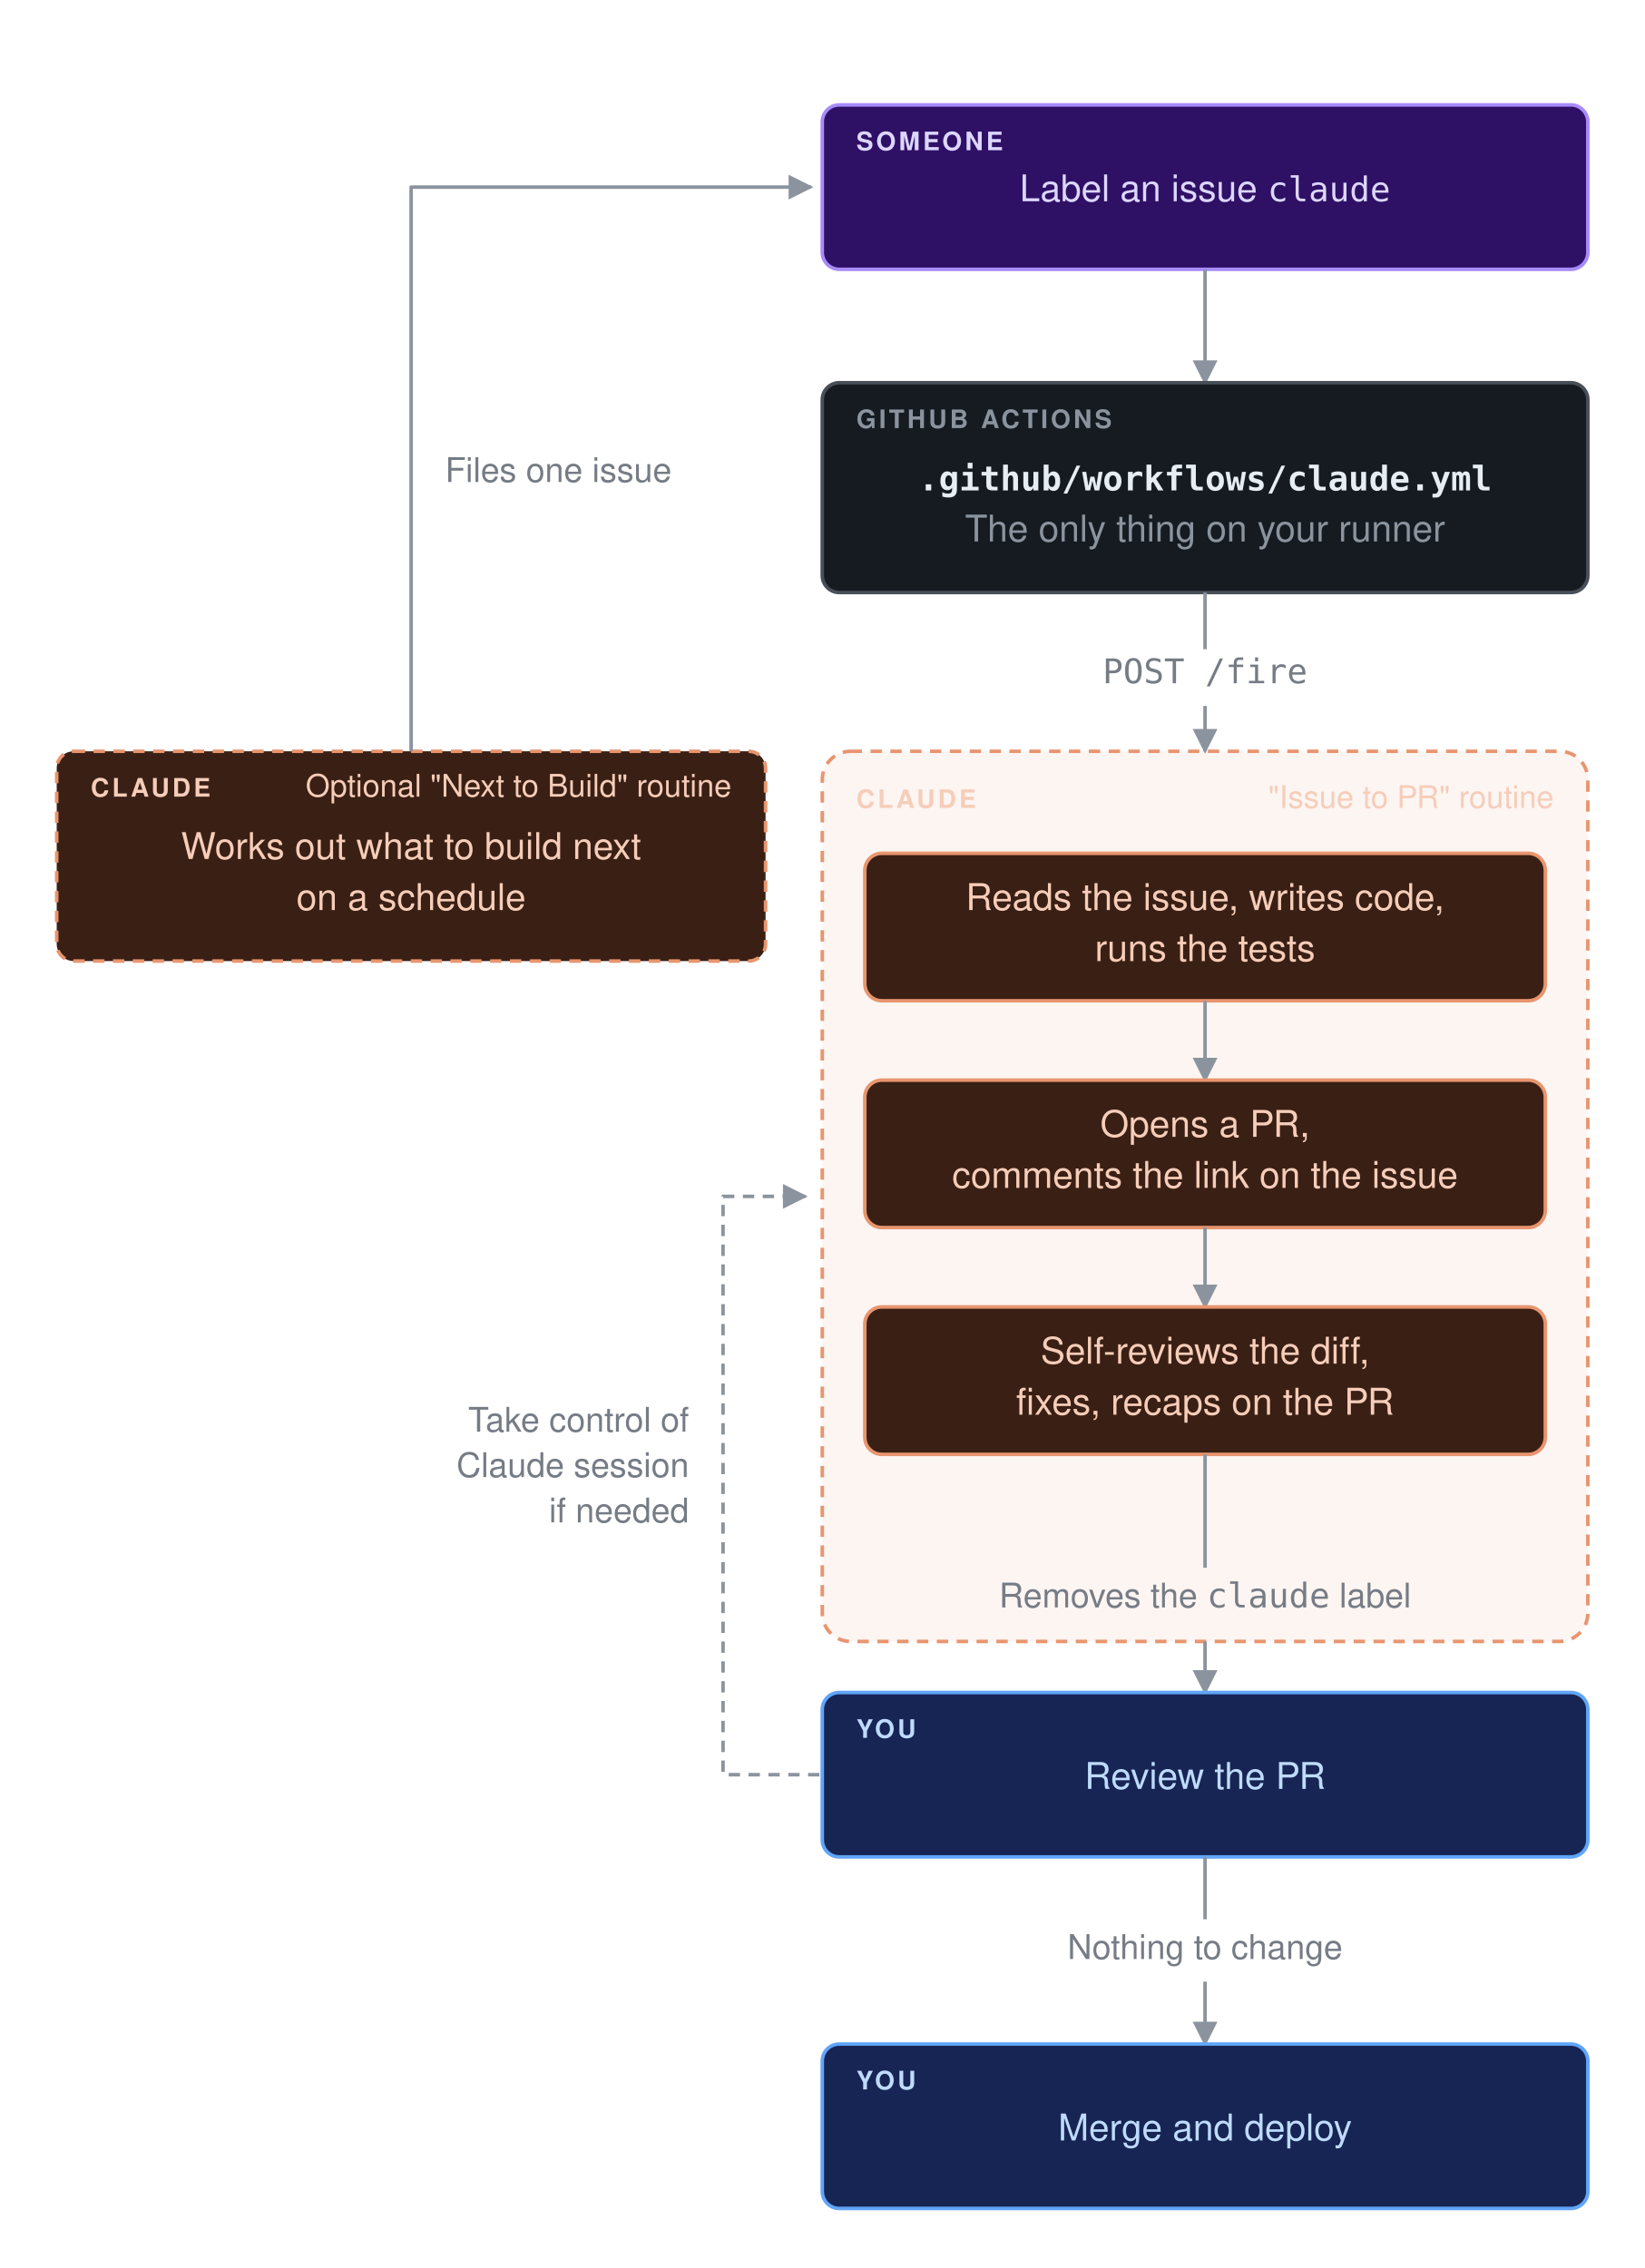
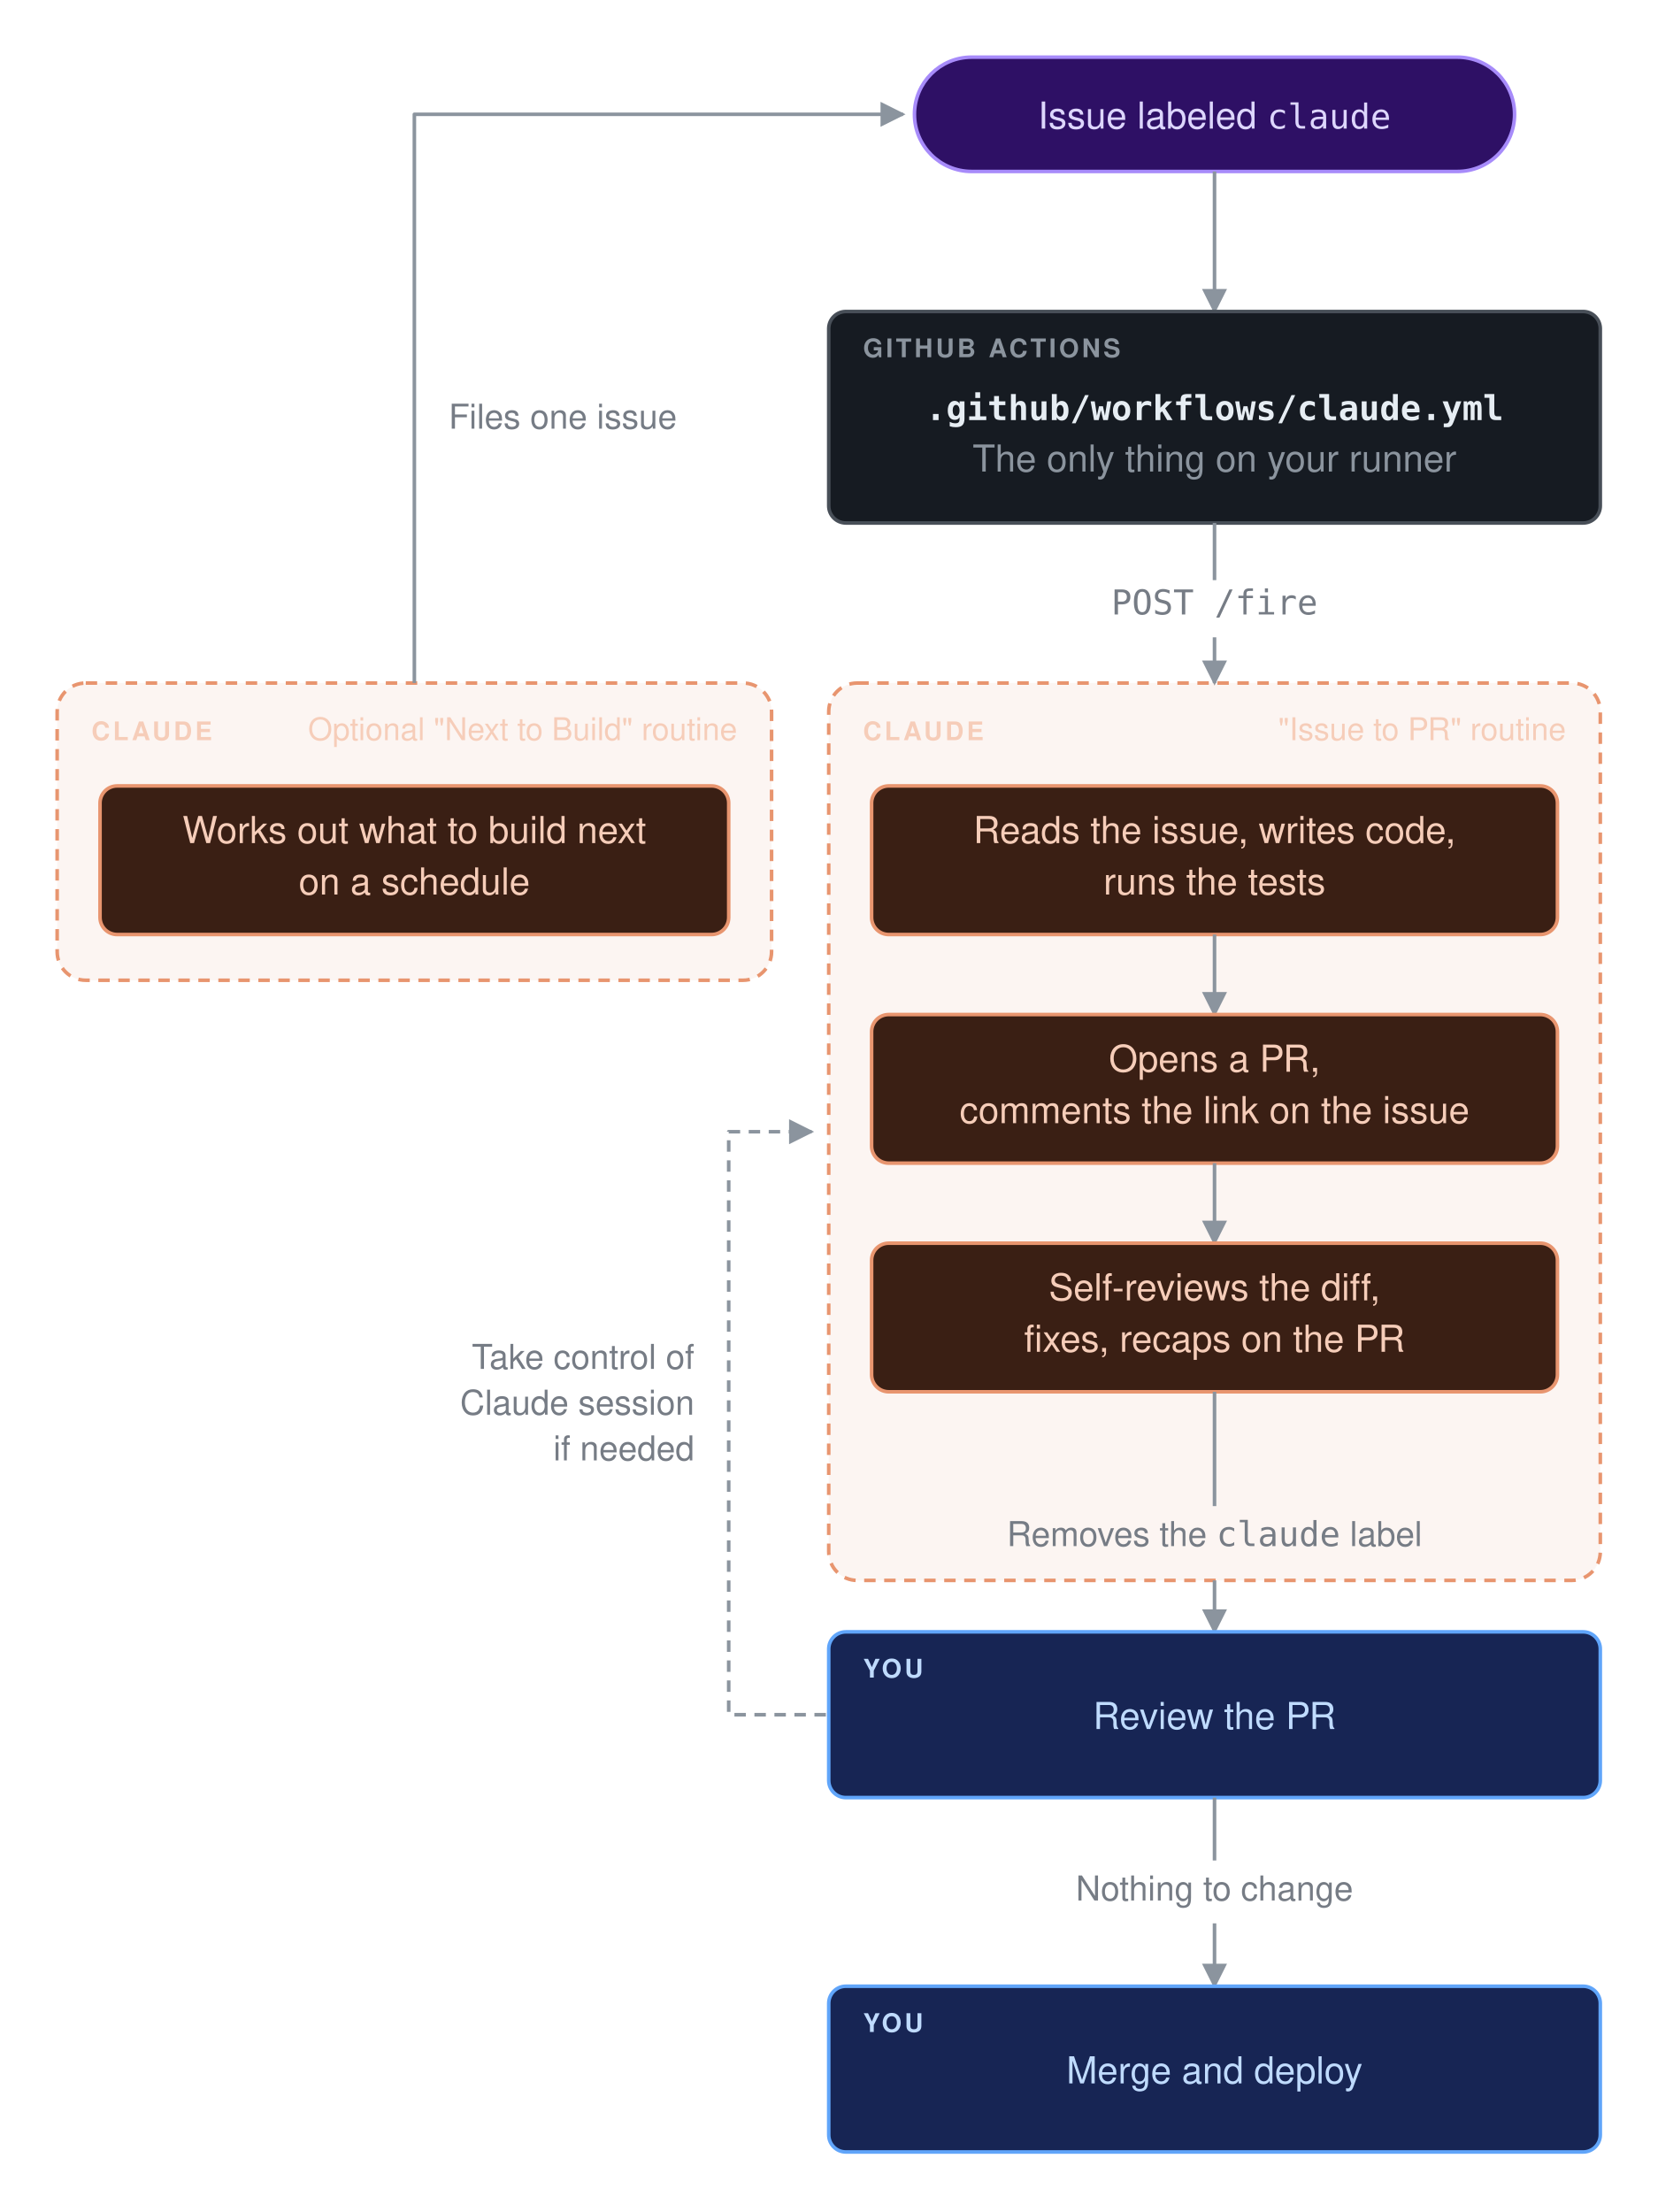
- <svg xmlns="http://www.w3.org/2000/svg" viewBox="0 0 580 800" width="580" height="800" role="img" aria-label="Optionally, the Next to Build routine works out what to build next on a schedule and files one issue. Someone — a human, a bot, or that routine — labels an issue claude; a GitHub Actions workflow POSTs /fire; the Issue to PR routine reads the issue, writes code, runs the tests, opens a PR, self-reviews it and removes the label. The human reviews the PR: if nothing needs to change they merge and deploy, otherwise they take control of the Claude session.">
+ <svg xmlns="http://www.w3.org/2000/svg" viewBox="0 0 580 774" width="580" height="774" role="img" aria-label="Optionally, the Next to Build routine works out what to build next on a schedule and files one issue. An issue labeled claude is the trigger, whether a human, a bot or that routine applies it; a GitHub Actions workflow POSTs /fire; the Issue to PR routine reads the issue, writes code, runs the tests, opens a PR, self-reviews it and removes the label. The human reviews the PR: if nothing needs to change they merge and deploy, otherwise they take control of the Claude session.">
  <defs>
    <marker id="d-arrow" viewBox="0 0 10 10" refX="9" refY="5" markerWidth="7" markerHeight="7" orient="auto-start-reverse">
      <path d="M0,0 L10,5 L0,10 z" fill="#8b949e" />
    </marker>
  </defs>
  <g font-family="ui-sans-serif, -apple-system, 'Segoe UI', Helvetica, Arial, sans-serif">
-     <rect x="20" y="265" width="250" height="74" rx="6" fill="#3a1f14" stroke="#e8956f" stroke-width="1.25" stroke-dasharray="4 3" />
-     <text x="32" y="281" font-size="9" font-weight="600" letter-spacing="1" fill="#f6cdb9">CLAUDE</text>
-     <text x="258" y="281" font-size="11" text-anchor="end" fill="#f6cdb9">Optional "Next to Build" routine</text>
-     <text x="145" y="303" font-size="13" text-anchor="middle" fill="#f6cdb9">Works out what to build next</text>
-     <text x="145" y="321" font-size="13" text-anchor="middle" fill="#f6cdb9">on a schedule</text>
-     <path d="M145,265 V66 H286" fill="none" stroke="#8b949e" stroke-width="1.25" stroke-linejoin="round" marker-end="url(#d-arrow)" />
-     <text x="157" y="170" font-size="12" fill="#767c85">Files one issue</text>
-     <rect x="290" y="37" width="270" height="58" rx="6" fill="#2e1065" stroke="#a78bfa" stroke-width="1.25" />
-     <text x="302" y="53" font-size="9" font-weight="600" letter-spacing="1" fill="#ddd6fe">SOMEONE</text>
-     <text x="425" y="71" font-size="13" text-anchor="middle" fill="#ddd6fe">Label an issue <tspan font-family="ui-monospace, SFMono-Regular, Menlo, Consolas, monospace" font-size="12">claude</tspan>
+     <rect x="20" y="239" width="250" height="104" rx="10" fill="rgba(232,149,111,0.09)" stroke="#e8956f" stroke-width="1.25" stroke-dasharray="4 3" />
+     <text x="32" y="259" font-size="9" font-weight="600" letter-spacing="1" fill="#f6cdb9">CLAUDE</text>
+     <text x="258" y="259" font-size="11" text-anchor="end" fill="#f6cdb9">Optional "Next to Build" routine</text>
+     <rect x="35" y="275" width="220" height="52" rx="6" fill="#3a1f14" stroke="#e8956f" stroke-width="1.25" />
+     <text x="145" y="295" font-size="13" text-anchor="middle" fill="#f6cdb9">Works out what to build next</text>
+     <text x="145" y="313" font-size="13" text-anchor="middle" fill="#f6cdb9">on a schedule</text>
+     <path d="M145,239 V40 H316" fill="none" stroke="#8b949e" stroke-width="1.25" stroke-linejoin="round" marker-end="url(#d-arrow)" />
+     <text x="157" y="150" font-size="12" fill="#767c85">Files one issue</text>
+     <rect x="320" y="20" width="210" height="40" rx="20" fill="#2e1065" stroke="#a78bfa" stroke-width="1.25" />
+     <text x="425" y="45" font-size="13" text-anchor="middle" fill="#ddd6fe">Issue labeled <tspan font-family="ui-monospace, SFMono-Regular, Menlo, Consolas, monospace" font-size="12">claude</tspan>
    </text>
-     <line x1="425" y1="95" x2="425" y2="135" stroke="#8b949e" stroke-width="1.25" marker-end="url(#d-arrow)" />
-     <rect x="290" y="135" width="270" height="74" rx="6" fill="#161b22" stroke="#484f58" stroke-width="1.25" />
-     <text x="302" y="151" font-size="9" font-weight="600" letter-spacing="1" fill="#8b949e">GITHUB ACTIONS</text>
-     <text x="425" y="173" font-size="12" font-weight="600" text-anchor="middle" font-family="ui-monospace, SFMono-Regular, Menlo, Consolas, monospace" fill="#e6edf3">.github/workflows/claude.yml</text>
-     <text x="425" y="191" font-size="13" text-anchor="middle" fill="#8b949e">The only thing on your runner</text>
-     <line x1="425" y1="209" x2="425" y2="229" stroke="#8b949e" stroke-width="1.25" />
-     <text x="425" y="241" font-size="12" text-anchor="middle" font-family="ui-monospace, SFMono-Regular, Menlo, Consolas, monospace" fill="#767c85">POST /fire</text>
-     <line x1="425" y1="249" x2="425" y2="265" stroke="#8b949e" stroke-width="1.25" marker-end="url(#d-arrow)" />
-     <rect x="290" y="265" width="270" height="314" rx="10" fill="rgba(232,149,111,0.09)" stroke="#e8956f" stroke-width="1.25" stroke-dasharray="4 3" />
-     <text x="302" y="285" font-size="9" font-weight="600" letter-spacing="1" fill="#f6cdb9">CLAUDE</text>
-     <text x="548" y="285" font-size="11" text-anchor="end" fill="#f6cdb9">"Issue to PR" routine</text>
-     <rect x="305" y="301" width="240" height="52" rx="6" fill="#3a1f14" stroke="#e8956f" stroke-width="1.25" />
-     <text x="425" y="321" font-size="13" text-anchor="middle" fill="#f6cdb9">Reads the issue, writes code,</text>
-     <text x="425" y="339" font-size="13" text-anchor="middle" fill="#f6cdb9">runs the tests</text>
-     <line x1="425" y1="353" x2="425" y2="381" stroke="#8b949e" stroke-width="1.25" marker-end="url(#d-arrow)" />
-     <rect x="305" y="381" width="240" height="52" rx="6" fill="#3a1f14" stroke="#e8956f" stroke-width="1.25" />
-     <text x="425" y="401" font-size="13" text-anchor="middle" fill="#f6cdb9">Opens a PR,</text>
-     <text x="425" y="419" font-size="13" text-anchor="middle" fill="#f6cdb9">comments the link on the issue</text>
-     <line x1="425" y1="433" x2="425" y2="461" stroke="#8b949e" stroke-width="1.25" marker-end="url(#d-arrow)" />
-     <rect x="305" y="461" width="240" height="52" rx="6" fill="#3a1f14" stroke="#e8956f" stroke-width="1.25" />
-     <text x="425" y="481" font-size="13" text-anchor="middle" fill="#f6cdb9">Self-reviews the diff,</text>
-     <text x="425" y="499" font-size="13" text-anchor="middle" fill="#f6cdb9">fixes, recaps on the PR</text>
-     <line x1="425" y1="513" x2="425" y2="553" stroke="#8b949e" stroke-width="1.25" />
-     <text x="425" y="567" font-size="12" text-anchor="middle" fill="#767c85">Removes the <tspan font-family="ui-monospace, SFMono-Regular, Menlo, Consolas, monospace" font-size="12">claude</tspan> label</text>
-     <line x1="425" y1="579" x2="425" y2="597" stroke="#8b949e" stroke-width="1.25" marker-end="url(#d-arrow)" />
-     <rect x="290" y="597" width="270" height="58" rx="6" fill="#172554" stroke="#60a5fa" stroke-width="1.25" />
-     <text x="302" y="613" font-size="9" font-weight="600" letter-spacing="1" fill="#bfdbfe">YOU</text>
-     <text x="425" y="631" font-size="13" text-anchor="middle" fill="#bfdbfe">Review the PR</text>
-     <line x1="425" y1="655" x2="425" y2="677" stroke="#8b949e" stroke-width="1.25" />
-     <text x="425" y="691" font-size="12" text-anchor="middle" fill="#767c85">Nothing to change</text>
-     <line x1="425" y1="699" x2="425" y2="721" stroke="#8b949e" stroke-width="1.25" marker-end="url(#d-arrow)" />
-     <rect x="290" y="721" width="270" height="58" rx="6" fill="#172554" stroke="#60a5fa" stroke-width="1.25" />
-     <text x="302" y="737" font-size="9" font-weight="600" letter-spacing="1" fill="#bfdbfe">YOU</text>
-     <text x="425" y="755" font-size="13" text-anchor="middle" fill="#bfdbfe">Merge and deploy</text>
-     <path d="M289,626 H255 V422 H284" fill="none" stroke="#8b949e" stroke-width="1.25" stroke-dasharray="4 3" stroke-linejoin="round" marker-end="url(#d-arrow)" />
-     <text x="243" y="505" font-size="12" text-anchor="end" fill="#767c85">Take control of</text>
-     <text x="243" y="521" font-size="12" text-anchor="end" fill="#767c85">Claude session</text>
-     <text x="243" y="537" font-size="12" text-anchor="end" fill="#767c85">if needed</text>
+     <line x1="425" y1="60" x2="425" y2="109" stroke="#8b949e" stroke-width="1.25" marker-end="url(#d-arrow)" />
+     <rect x="290" y="109" width="270" height="74" rx="6" fill="#161b22" stroke="#484f58" stroke-width="1.25" />
+     <text x="302" y="125" font-size="9" font-weight="600" letter-spacing="1" fill="#8b949e">GITHUB ACTIONS</text>
+     <text x="425" y="147" font-size="12" font-weight="600" text-anchor="middle" font-family="ui-monospace, SFMono-Regular, Menlo, Consolas, monospace" fill="#e6edf3">.github/workflows/claude.yml</text>
+     <text x="425" y="165" font-size="13" text-anchor="middle" fill="#8b949e">The only thing on your runner</text>
+     <line x1="425" y1="183" x2="425" y2="203" stroke="#8b949e" stroke-width="1.25" />
+     <text x="425" y="215" font-size="12" text-anchor="middle" font-family="ui-monospace, SFMono-Regular, Menlo, Consolas, monospace" fill="#767c85">POST /fire</text>
+     <line x1="425" y1="223" x2="425" y2="239" stroke="#8b949e" stroke-width="1.25" marker-end="url(#d-arrow)" />
+     <rect x="290" y="239" width="270" height="314" rx="10" fill="rgba(232,149,111,0.09)" stroke="#e8956f" stroke-width="1.25" stroke-dasharray="4 3" />
+     <text x="302" y="259" font-size="9" font-weight="600" letter-spacing="1" fill="#f6cdb9">CLAUDE</text>
+     <text x="548" y="259" font-size="11" text-anchor="end" fill="#f6cdb9">"Issue to PR" routine</text>
+     <rect x="305" y="275" width="240" height="52" rx="6" fill="#3a1f14" stroke="#e8956f" stroke-width="1.25" />
+     <text x="425" y="295" font-size="13" text-anchor="middle" fill="#f6cdb9">Reads the issue, writes code,</text>
+     <text x="425" y="313" font-size="13" text-anchor="middle" fill="#f6cdb9">runs the tests</text>
+     <line x1="425" y1="327" x2="425" y2="355" stroke="#8b949e" stroke-width="1.25" marker-end="url(#d-arrow)" />
+     <rect x="305" y="355" width="240" height="52" rx="6" fill="#3a1f14" stroke="#e8956f" stroke-width="1.25" />
+     <text x="425" y="375" font-size="13" text-anchor="middle" fill="#f6cdb9">Opens a PR,</text>
+     <text x="425" y="393" font-size="13" text-anchor="middle" fill="#f6cdb9">comments the link on the issue</text>
+     <line x1="425" y1="407" x2="425" y2="435" stroke="#8b949e" stroke-width="1.25" marker-end="url(#d-arrow)" />
+     <rect x="305" y="435" width="240" height="52" rx="6" fill="#3a1f14" stroke="#e8956f" stroke-width="1.25" />
+     <text x="425" y="455" font-size="13" text-anchor="middle" fill="#f6cdb9">Self-reviews the diff,</text>
+     <text x="425" y="473" font-size="13" text-anchor="middle" fill="#f6cdb9">fixes, recaps on the PR</text>
+     <line x1="425" y1="487" x2="425" y2="527" stroke="#8b949e" stroke-width="1.25" />
+     <text x="425" y="541" font-size="12" text-anchor="middle" fill="#767c85">Removes the <tspan font-family="ui-monospace, SFMono-Regular, Menlo, Consolas, monospace" font-size="12">claude</tspan> label</text>
+     <line x1="425" y1="553" x2="425" y2="571" stroke="#8b949e" stroke-width="1.25" marker-end="url(#d-arrow)" />
+     <rect x="290" y="571" width="270" height="58" rx="6" fill="#172554" stroke="#60a5fa" stroke-width="1.25" />
+     <text x="302" y="587" font-size="9" font-weight="600" letter-spacing="1" fill="#bfdbfe">YOU</text>
+     <text x="425" y="605" font-size="13" text-anchor="middle" fill="#bfdbfe">Review the PR</text>
+     <line x1="425" y1="629" x2="425" y2="651" stroke="#8b949e" stroke-width="1.25" />
+     <text x="425" y="665" font-size="12" text-anchor="middle" fill="#767c85">Nothing to change</text>
+     <line x1="425" y1="673" x2="425" y2="695" stroke="#8b949e" stroke-width="1.25" marker-end="url(#d-arrow)" />
+     <rect x="290" y="695" width="270" height="58" rx="6" fill="#172554" stroke="#60a5fa" stroke-width="1.25" />
+     <text x="302" y="711" font-size="9" font-weight="600" letter-spacing="1" fill="#bfdbfe">YOU</text>
+     <text x="425" y="729" font-size="13" text-anchor="middle" fill="#bfdbfe">Merge and deploy</text>
+     <path d="M289,600 H255 V396 H284" fill="none" stroke="#8b949e" stroke-width="1.25" stroke-dasharray="4 3" stroke-linejoin="round" marker-end="url(#d-arrow)" />
+     <text x="243" y="479" font-size="12" text-anchor="end" fill="#767c85">Take control of</text>
+     <text x="243" y="495" font-size="12" text-anchor="end" fill="#767c85">Claude session</text>
+     <text x="243" y="511" font-size="12" text-anchor="end" fill="#767c85">if needed</text>
  </g>
</svg>
